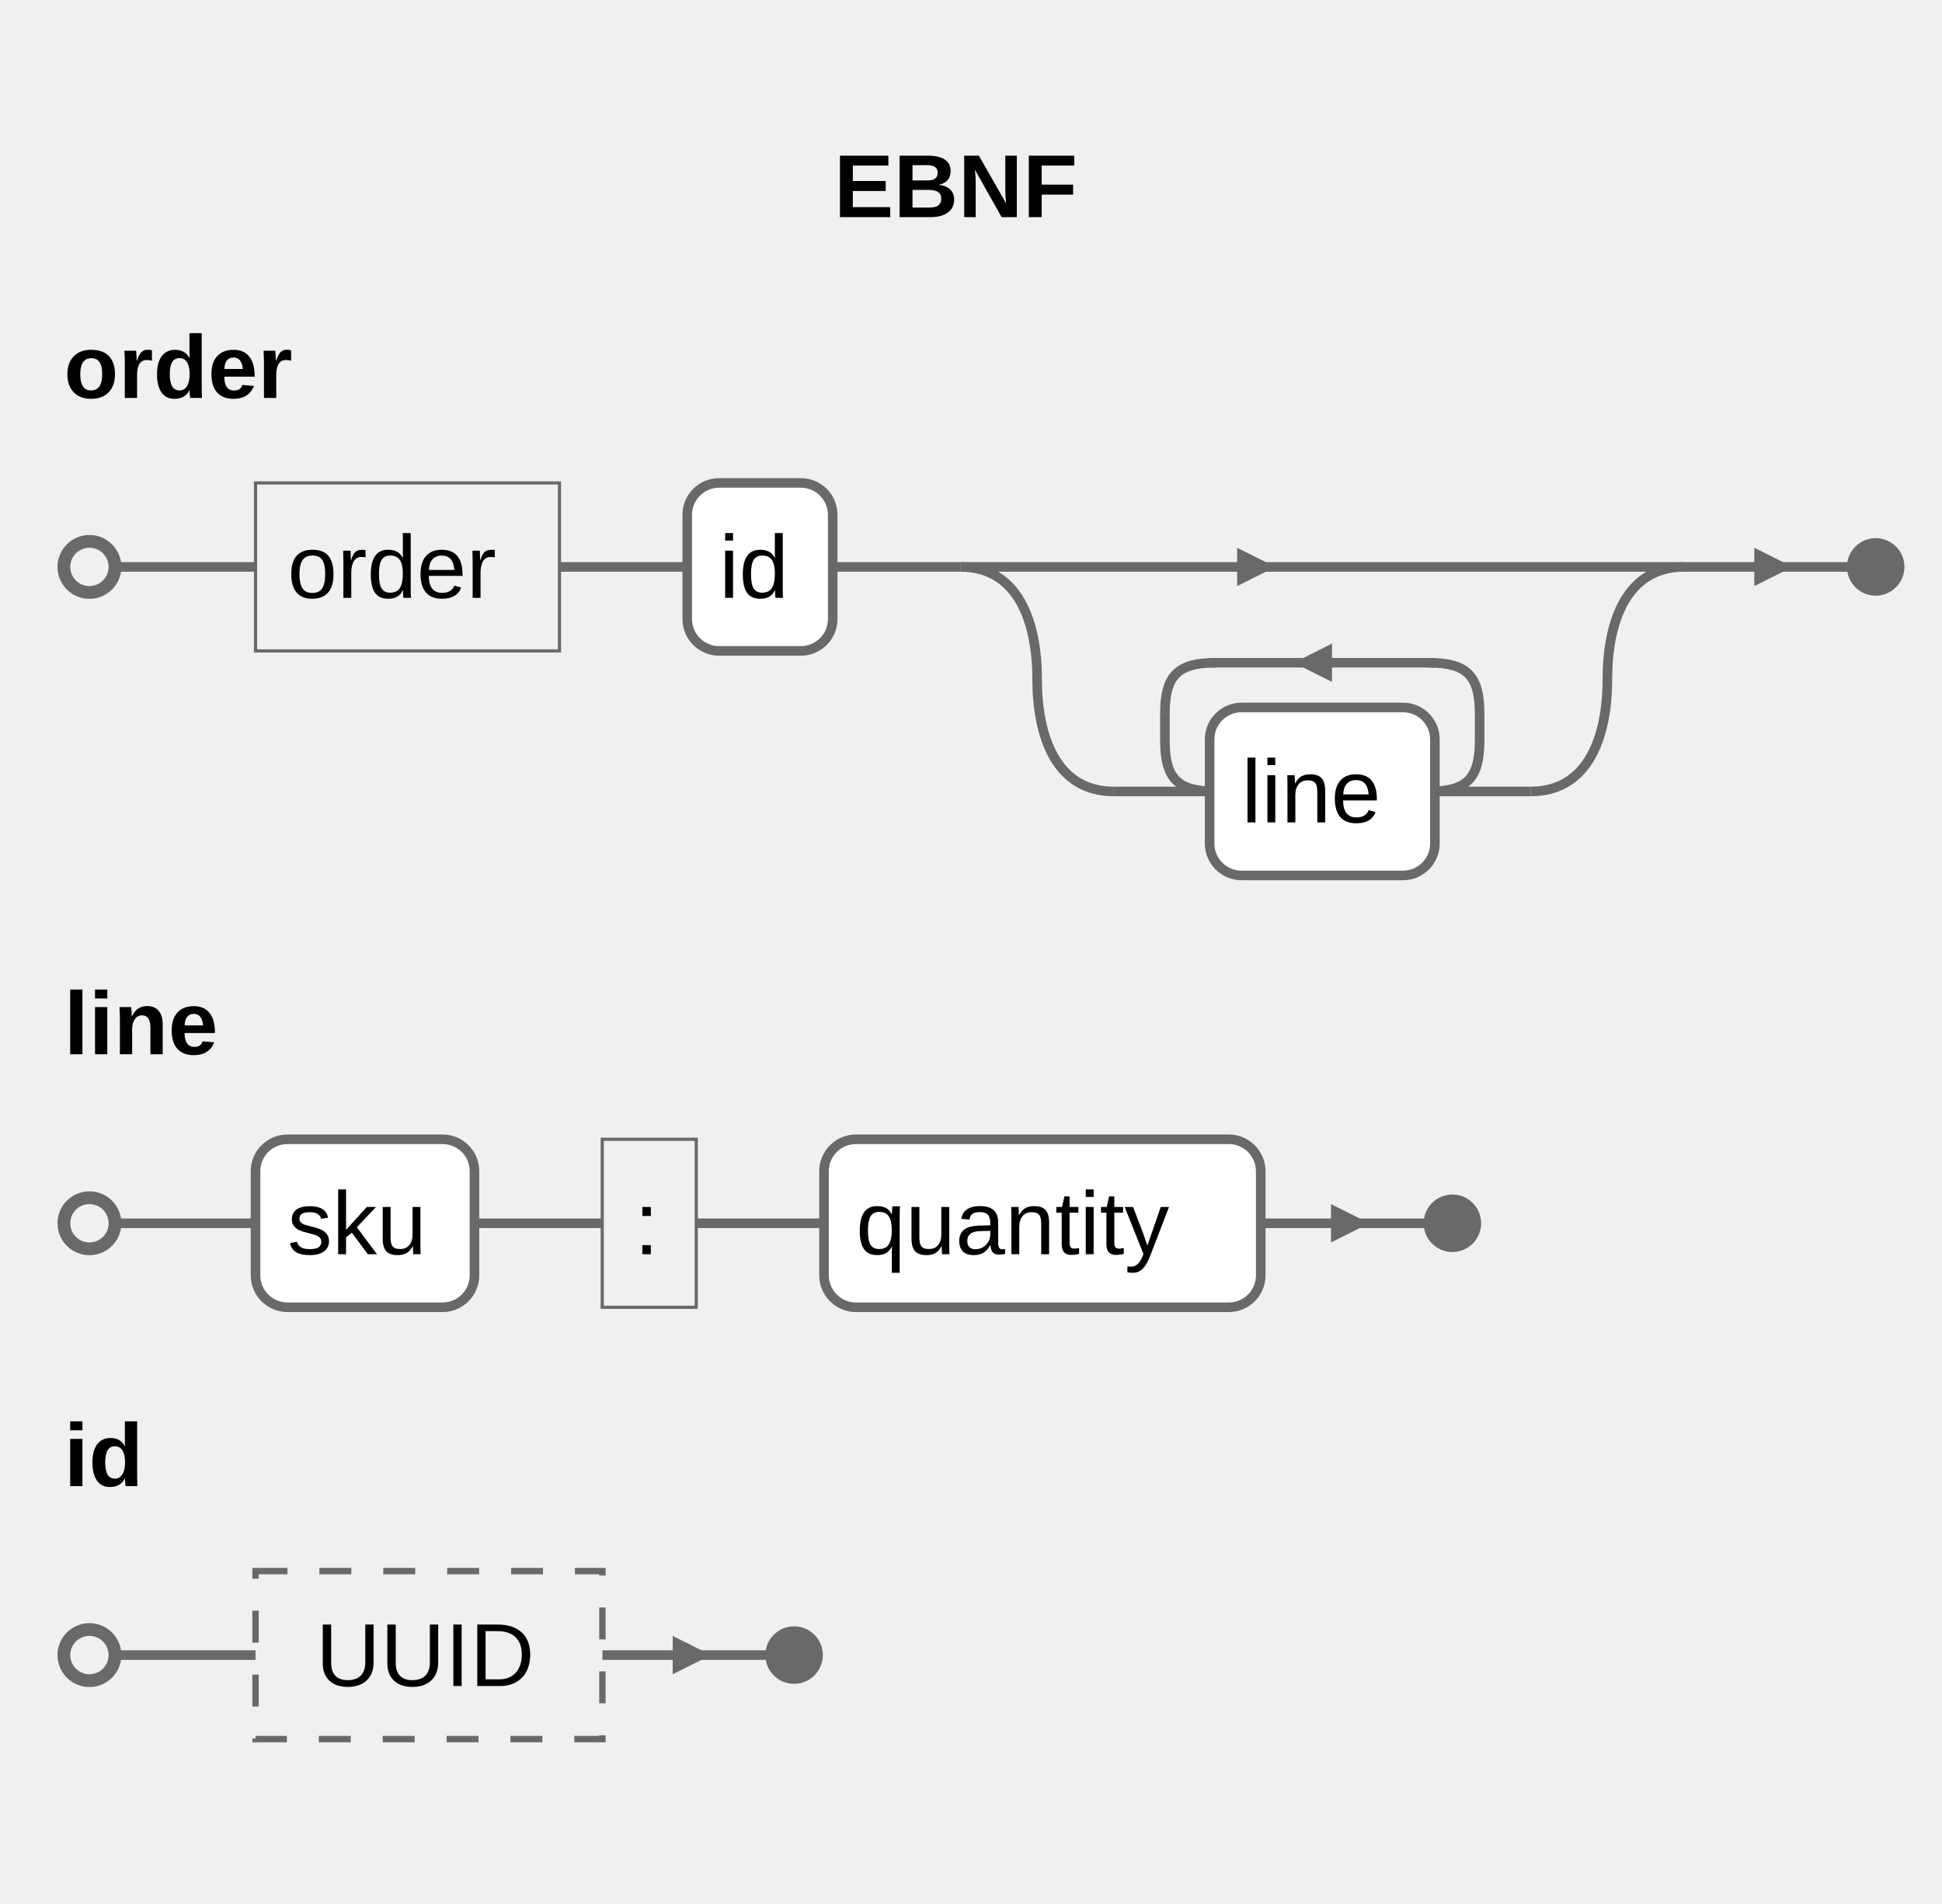
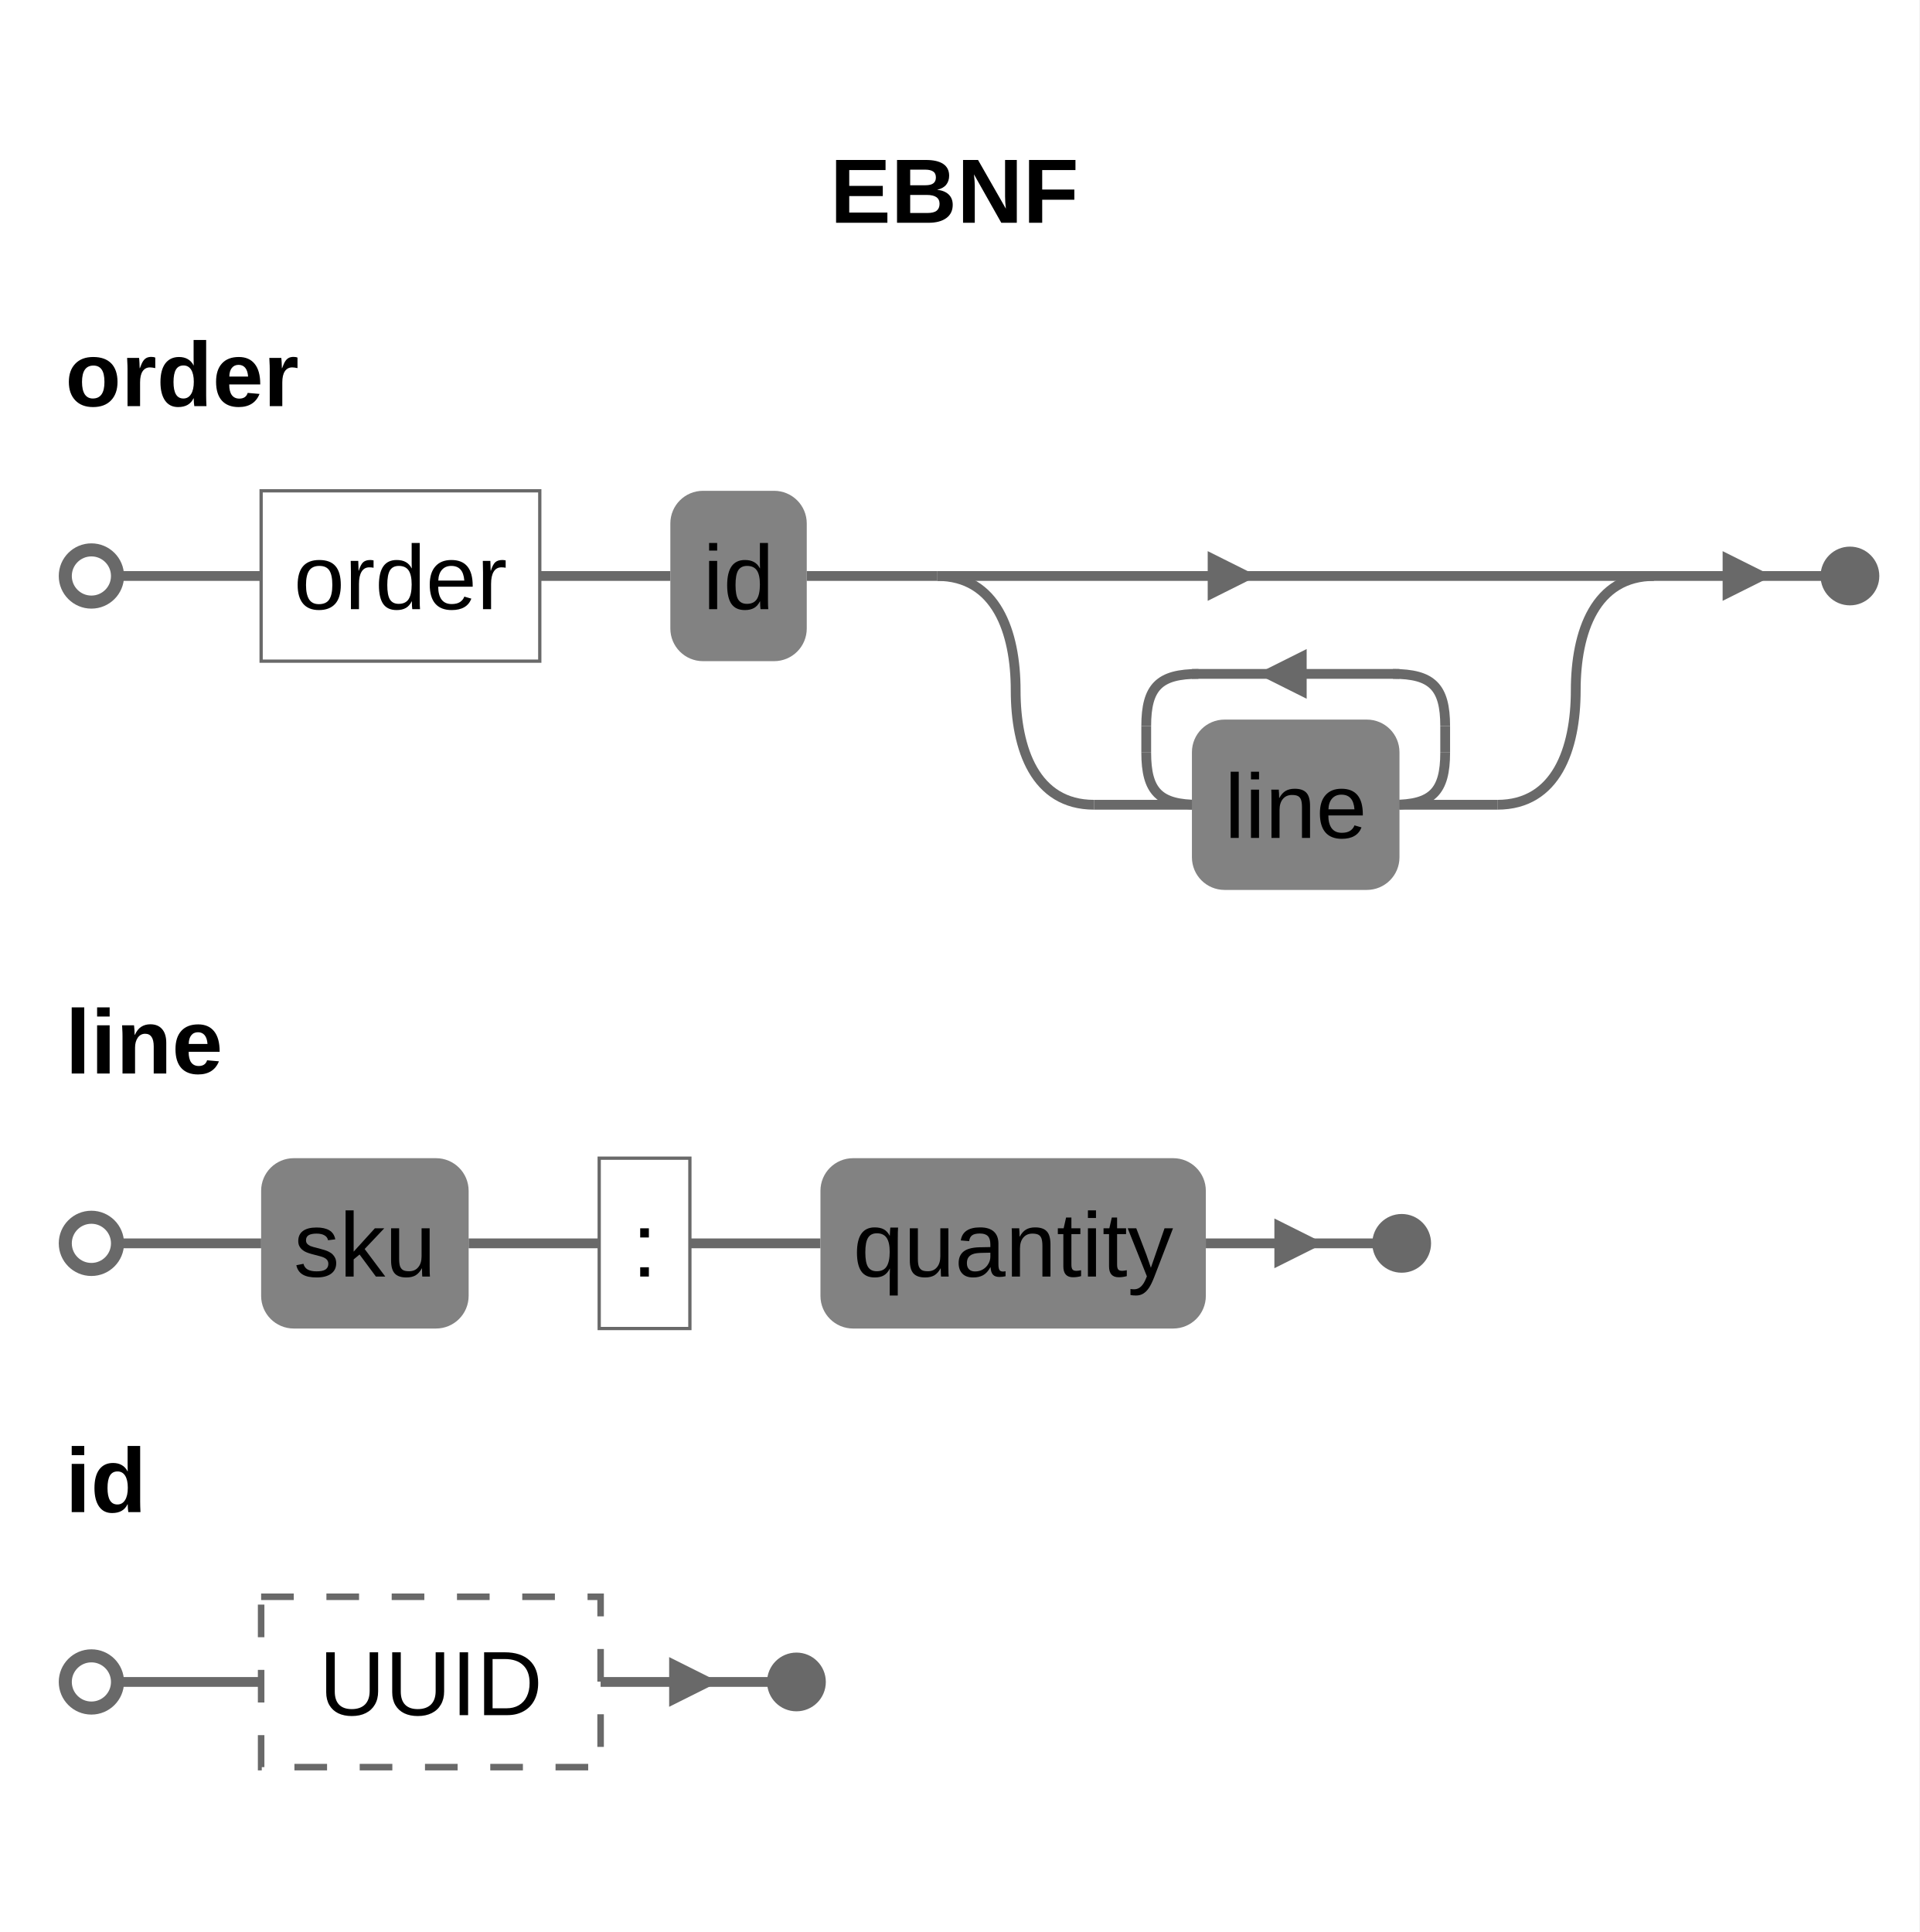
- <svg xmlns="http://www.w3.org/2000/svg" contentStyleType="text/css" data-diagram-type="EBNF" height="298px" preserveAspectRatio="none" style="width:304px;height:298px;background:#FFFFFF;" version="1.1" viewBox="0 0 304 298" width="304px" zoomAndPan="magnify" data-colorset="colorset1">
+ <svg xmlns="http://www.w3.org/2000/svg" contentStyleType="text/css" data-diagram-type="EBNF" height="296px" preserveAspectRatio="none" style="width:294px;height:296px;background:#ffffff !important;" version="1.1" viewBox="0 0 294 296" width="294px" zoomAndPan="magnify" data-native-style="scoped-solid-v2" data-source-style="bundled" data-arrow-contrast="native-resting-3to1" data-colorset="colorset1">
  <defs />
  <g>
-     <g class="title" data-source-line="200">
-       <text fill="#000000" font-family="Arial" font-size="14" font-weight="700" lengthAdjust="spacing" textLength="41.515" x="130.552" y="33.995">EBNF</text>
+     <rect fill="#ffffff" height="296" style="fill:#ffffff !important;stroke:none !important;stroke-width:0 !important;" width="294" x="0" y="0" data-style-role="canvas" />
+     <g class="title" data-source-line="565">
+       <text fill="#000000" font-family="Arial" font-size="14" font-weight="700" lengthAdjust="spacing" textLength="38.11" x="127.131" y="34.132" data-style-role="contrast-label">EBNF</text>
    </g>
-     <text fill="#000000" font-family="Arial" font-size="14" font-weight="700" lengthAdjust="spacing" textLength="42.943" x="10" y="62.292">order</text>
-     <line style="stroke:#696969;stroke-width:1.5;" x1="40" x2="40" y1="88.742" y2="88.742" />
-     <rect fill="none" height="26.297" style="stroke:#696969;stroke-width:0.5;" width="47.577" x="40" y="75.594" />
-     <text fill="#000000" font-family="Arial" font-size="14" lengthAdjust="spacing" textLength="37.577" x="45" y="93.589">order</text>
-     <line style="stroke:#696969;stroke-width:1.5;" x1="87.577" x2="107.577" y1="88.742" y2="88.742" />
-     <rect fill="#FFFFFF" height="26.297" rx="5" ry="5" style="stroke:#696969;stroke-width:1.5;" width="22.776" x="107.577" y="75.594" />
-     <text fill="#000000" font-family="Arial" font-size="14" lengthAdjust="spacing" textLength="12.776" x="112.577" y="93.589">id</text>
-     <line style="stroke:#696969;stroke-width:1.5;" x1="130.353" x2="150.353" y1="88.742" y2="88.742" />
-     <line style="stroke:#696969;stroke-width:1.5;" x1="150.353" x2="263.619" y1="88.742" y2="88.742" />
-     <path d="M193.66,88.742 L193.66,85.742 L199.66,88.742 L193.66,91.742 L193.66,88.742" fill="#696969" />
-     <path d="M150.353,88.742 C159.353,88.742 162.353,97.316 162.353,106.316 C162.353,115.316 165.353,123.891 174.353,123.891" fill="none" style="stroke:#696969;stroke-width:1.5;" />
-     <path d="M239.619,123.891 C248.619,123.891 251.619,115.316 251.619,106.316 C251.619,97.316 254.619,88.742 263.619,88.742" fill="none" style="stroke:#696969;stroke-width:1.5;" />
-     <path d="M182.353,115.891 C182.353,121.891 184.353,123.891 190.353,123.891" fill="none" style="stroke:#696969;stroke-width:1.5;" />
-     <line style="stroke:#696969;stroke-width:1.5;" x1="182.353" x2="182.353" y1="111.742" y2="115.891" />
-     <path d="M182.353,111.742 C182.353,105.742 184.353,103.742 190.353,103.742" fill="none" style="stroke:#696969;stroke-width:1.5;" />
-     <line style="stroke:#696969;stroke-width:1.5;" x1="189.353" x2="224.619" y1="103.742" y2="103.742" />
-     <path d="M208.513,103.742 L208.513,100.742 L202.513,103.742 L208.513,106.742 L208.513,103.742" fill="#696969" />
-     <path d="M231.619,115.891 C231.619,121.891 229.619,123.891 223.619,123.891" fill="none" style="stroke:#696969;stroke-width:1.5;" />
-     <line style="stroke:#696969;stroke-width:1.5;" x1="231.619" x2="231.619" y1="111.742" y2="115.891" />
-     <path d="M223.619,103.742 C229.619,103.742 231.619,105.742 231.619,111.742" fill="none" style="stroke:#696969;stroke-width:1.5;" />
-     <line style="stroke:#696969;stroke-width:1.5;" x1="174.353" x2="189.353" y1="123.891" y2="123.891" />
-     <line style="stroke:#696969;stroke-width:1.5;" x1="224.619" x2="239.619" y1="123.891" y2="123.891" />
-     <rect fill="#FFFFFF" height="26.297" rx="5" ry="5" style="stroke:#696969;stroke-width:1.5;" width="35.266" x="189.353" y="110.742" />
-     <text fill="#000000" font-family="Arial" font-size="14" lengthAdjust="spacing" textLength="25.266" x="194.353" y="128.737">line</text>
-     <ellipse cx="14" cy="88.742" fill="none" rx="4" ry="4" style="stroke:#696969;stroke-width:2;" />
-     <ellipse cx="293.619" cy="88.742" fill="#696969" rx="4" ry="4" style="stroke:#696969;stroke-width:1;" />
-     <line style="stroke:#696969;stroke-width:1.5;" x1="18" x2="40" y1="88.742" y2="88.742" />
-     <line style="stroke:#696969;stroke-width:1.5;" x1="263.619" x2="289.619" y1="88.742" y2="88.742" />
-     <path d="M274.619,88.742 L274.619,85.742 L280.619,88.742 L274.619,91.742 L274.619,88.742" fill="#696969" />
-     <text fill="#000000" font-family="Arial" font-size="14" font-weight="700" lengthAdjust="spacing" textLength="29.06" x="10" y="165.034">line</text>
-     <line style="stroke:#696969;stroke-width:1.5;" x1="40" x2="40" y1="191.484" y2="191.484" />
-     <rect fill="#FFFFFF" height="26.297" rx="5" ry="5" style="stroke:#696969;stroke-width:1.5;" width="34.274" x="40" y="178.336" />
-     <text fill="#000000" font-family="Arial" font-size="14" lengthAdjust="spacing" textLength="24.274" x="45" y="196.331">sku</text>
-     <line style="stroke:#696969;stroke-width:1.5;" x1="74.274" x2="94.274" y1="191.484" y2="191.484" />
-     <rect fill="none" height="26.297" style="stroke:#696969;stroke-width:0.5;" width="14.717" x="94.274" y="178.336" />
-     <text fill="#000000" font-family="Arial" font-size="14" lengthAdjust="spacing" textLength="4.717" x="99.274" y="196.331">:</text>
-     <line style="stroke:#696969;stroke-width:1.5;" x1="108.991" x2="128.991" y1="191.484" y2="191.484" />
-     <rect fill="#FFFFFF" height="26.297" rx="5" ry="5" style="stroke:#696969;stroke-width:1.5;" width="68.365" x="128.991" y="178.336" />
-     <text fill="#000000" font-family="Arial" font-size="14" lengthAdjust="spacing" textLength="58.365" x="133.991" y="196.331">quantity</text>
-     <ellipse cx="14" cy="191.484" fill="none" rx="4" ry="4" style="stroke:#696969;stroke-width:2;" />
-     <ellipse cx="227.356" cy="191.484" fill="#696969" rx="4" ry="4" style="stroke:#696969;stroke-width:1;" />
-     <line style="stroke:#696969;stroke-width:1.5;" x1="18" x2="40" y1="191.484" y2="191.484" />
-     <line style="stroke:#696969;stroke-width:1.5;" x1="197.356" x2="223.356" y1="191.484" y2="191.484" />
-     <path d="M208.356,191.484 L208.356,188.484 L214.356,191.484 L208.356,194.484 L208.356,191.484" fill="#696969" />
-     <text fill="#000000" font-family="Arial" font-size="14" font-weight="700" lengthAdjust="spacing" textLength="14.82" x="10" y="232.628">id</text>
-     <rect fill="none" height="26.297" style="stroke:#696969;stroke-width:1;stroke-dasharray:5,5;" width="54.304" x="40" y="245.93" />
-     <text fill="#000000" font-family="Arial" font-size="14" lengthAdjust="spacing" textLength="35.403" x="49.45" y="263.925">UUID</text>
-     <ellipse cx="14" cy="259.078" fill="none" rx="4" ry="4" style="stroke:#696969;stroke-width:2;" />
-     <ellipse cx="124.304" cy="259.078" fill="#696969" rx="4" ry="4" style="stroke:#696969;stroke-width:1;" />
-     <line style="stroke:#696969;stroke-width:1.5;" x1="18" x2="40" y1="259.078" y2="259.078" />
-     <line style="stroke:#696969;stroke-width:1.5;" x1="94.304" x2="120.304" y1="259.078" y2="259.078" />
-     <path d="M105.304,259.078 L105.304,256.078 L111.304,259.078 L105.304,262.078 L105.304,259.078" fill="#696969" />
+     <text fill="#000000" font-family="Arial" font-size="14" font-weight="700" lengthAdjust="spacing" textLength="35.786" x="10" y="62.23" data-style-role="contrast-label">order</text>
+     <line style="stroke-width:1.5;stroke:#696969 !important;stroke-opacity:1 !important;" x1="40" x2="40" y1="88.247" y2="88.247" data-arrow-id="-arrow-0" />
+     <rect fill="none" height="26.099" style="stroke:#696969;stroke-width:0.5;" width="42.683" x="40" y="75.197" />
+     <text fill="#000000" font-family="Arial" font-size="14" lengthAdjust="spacing" textLength="32.683" x="45" y="93.329" data-style-role="contrast-label">order</text>
+     <line style="stroke-width:1.5;stroke:#696969 !important;stroke-opacity:1 !important;" x1="82.683" x2="102.683" y1="88.247" y2="88.247" data-arrow-id="-arrow-1" />
+     <rect fill="#828282" height="26.099" rx="5" ry="5" style="stroke:none !important;stroke-width:0 !important;" width="20.896" x="102.683" y="75.197" data-style-role="solid-body" />
+     <text fill="#000000" font-family="Arial" font-size="14" lengthAdjust="spacing" textLength="10.896" x="107.683" y="93.329" data-style-role="contrast-label">id</text>
+     <line style="stroke-width:1.5;stroke:#696969 !important;stroke-opacity:1 !important;" x1="123.579" x2="143.579" y1="88.247" y2="88.247" data-arrow-id="-arrow-2" />
+     <line style="stroke-width:1.5;stroke:#696969 !important;stroke-opacity:1 !important;" x1="143.579" x2="253.372" y1="88.247" y2="88.247" data-arrow-id="-arrow-3" />
+     <path d="M185.496,88.247 L185.496,85.247 L191.496,88.247 L185.496,91.247 L185.496,88.247" fill="#696969" style="stroke:#696969 !important;stroke-opacity:1 !important;fill:#696969 !important;" data-arrow-id="-arrow-4" />
+     <path d="M143.579,88.247 C152.579,88.247 155.579,96.771 155.579,105.771 C155.579,114.771 158.579,123.296 167.579,123.296" fill="none" style="stroke-width:1.5;stroke:#696969 !important;stroke-opacity:1 !important;" data-arrow-id="-arrow-5" />
+     <path d="M229.372,123.296 C238.372,123.296 241.372,114.771 241.372,105.771 C241.372,96.771 244.372,88.247 253.372,88.247" fill="none" style="stroke-width:1.5;stroke:#696969 !important;stroke-opacity:1 !important;" data-arrow-id="-arrow-6" />
+     <path d="M175.579,115.296 C175.579,121.296 177.579,123.296 183.579,123.296" fill="none" style="stroke-width:1.5;stroke:#696969 !important;stroke-opacity:1 !important;" data-arrow-id="-arrow-7" />
+     <line style="stroke-width:1.5;stroke:#696969 !important;stroke-opacity:1 !important;" x1="175.579" x2="175.579" y1="111.247" y2="115.296" data-arrow-id="-arrow-8" />
+     <path d="M175.579,111.247 C175.579,105.247 177.579,103.247 183.579,103.247" fill="none" style="stroke-width:1.5;stroke:#696969 !important;stroke-opacity:1 !important;" data-arrow-id="-arrow-9" />
+     <line style="stroke-width:1.5;stroke:#696969 !important;stroke-opacity:1 !important;" x1="182.579" x2="214.372" y1="103.247" y2="103.247" data-arrow-id="-arrow-10" />
+     <path d="M199.655,103.247 L199.655,100.247 L193.655,103.247 L199.655,106.247 L199.655,103.247" fill="#696969" style="stroke:#696969 !important;stroke-opacity:1 !important;fill:#696969 !important;" data-arrow-id="-arrow-11" />
+     <path d="M221.372,115.296 C221.372,121.296 219.372,123.296 213.372,123.296" fill="none" style="stroke-width:1.5;stroke:#696969 !important;stroke-opacity:1 !important;" data-arrow-id="-arrow-12" />
+     <line style="stroke-width:1.5;stroke:#696969 !important;stroke-opacity:1 !important;" x1="221.372" x2="221.372" y1="111.247" y2="115.296" data-arrow-id="-arrow-13" />
+     <path d="M213.372,103.247 C219.372,103.247 221.372,105.247 221.372,111.247" fill="none" style="stroke-width:1.5;stroke:#696969 !important;stroke-opacity:1 !important;" data-arrow-id="-arrow-14" />
+     <line style="stroke-width:1.5;stroke:#696969 !important;stroke-opacity:1 !important;" x1="167.579" x2="182.579" y1="123.296" y2="123.296" data-arrow-id="-arrow-15" />
+     <line style="stroke-width:1.5;stroke:#696969 !important;stroke-opacity:1 !important;" x1="214.372" x2="229.372" y1="123.296" y2="123.296" data-arrow-id="-arrow-16" />
+     <rect fill="#828282" height="26.099" rx="5" ry="5" style="stroke:none !important;stroke-width:0 !important;" width="31.793" x="182.579" y="110.247" data-style-role="solid-body" />
+     <text fill="#000000" font-family="Arial" font-size="14" lengthAdjust="spacing" textLength="21.793" x="187.579" y="128.378" data-style-role="contrast-label">line</text>
+     <ellipse cx="14" cy="88.247" fill="none" rx="4" ry="4" style="stroke:#696969;stroke-width:2;" />
+     <ellipse cx="283.372" cy="88.247" fill="#696969" rx="4" ry="4" style="stroke:#696969;stroke-width:1;" />
+     <line style="stroke-width:1.5;stroke:#696969 !important;stroke-opacity:1 !important;" x1="18" x2="40" y1="88.247" y2="88.247" data-arrow-id="-arrow-17" />
+     <line style="stroke-width:1.5;stroke:#696969 !important;stroke-opacity:1 !important;" x1="253.372" x2="279.372" y1="88.247" y2="88.247" data-arrow-id="-arrow-18" />
+     <path d="M264.372,88.247 L264.372,85.247 L270.372,88.247 L264.372,91.247 L264.372,88.247" fill="#696969" style="stroke:#696969 !important;stroke-opacity:1 !important;fill:#696969 !important;" data-arrow-id="-arrow-19" />
+     <text fill="#000000" font-family="Arial" font-size="14" font-weight="700" lengthAdjust="spacing" textLength="24.117" x="10" y="164.477" data-style-role="contrast-label">line</text>
+     <line style="stroke-width:1.5;stroke:#696969 !important;stroke-opacity:1 !important;" x1="40" x2="40" y1="190.493" y2="190.493" data-arrow-id="-arrow-20" />
+     <rect fill="#828282" height="26.099" rx="5" ry="5" style="stroke:none !important;stroke-width:0 !important;" width="31.786" x="40" y="177.444" data-style-role="solid-body" />
+     <text fill="#000000" font-family="Arial" font-size="14" lengthAdjust="spacing" textLength="21.786" x="45" y="195.576" data-style-role="contrast-label">sku</text>
+     <line style="stroke-width:1.5;stroke:#696969 !important;stroke-opacity:1 !important;" x1="71.786" x2="91.786" y1="190.493" y2="190.493" data-arrow-id="-arrow-21" />
+     <rect fill="none" height="26.099" style="stroke:#696969;stroke-width:0.5;" width="13.89" x="91.786" y="177.444" />
+     <text fill="#000000" font-family="Arial" font-size="14" lengthAdjust="spacing" textLength="3.89" x="96.786" y="195.576" data-style-role="contrast-label">:</text>
+     <line style="stroke-width:1.5;stroke:#696969 !important;stroke-opacity:1 !important;" x1="105.676" x2="125.676" y1="190.493" y2="190.493" data-arrow-id="-arrow-22" />
+     <rect fill="#828282" height="26.099" rx="5" ry="5" style="stroke:none !important;stroke-width:0 !important;" width="59.034" x="125.676" y="177.444" data-style-role="solid-body" />
+     <text fill="#000000" font-family="Arial" font-size="14" lengthAdjust="spacing" textLength="49.034" x="130.676" y="195.576" data-style-role="contrast-label">quantity</text>
+     <ellipse cx="14" cy="190.493" fill="none" rx="4" ry="4" style="stroke:#696969;stroke-width:2;" />
+     <ellipse cx="214.71" cy="190.493" fill="#696969" rx="4" ry="4" style="stroke:#696969;stroke-width:1;" />
+     <line style="stroke-width:1.5;stroke:#696969 !important;stroke-opacity:1 !important;" x1="18" x2="40" y1="190.493" y2="190.493" data-arrow-id="-arrow-23" />
+     <line style="stroke-width:1.5;stroke:#696969 !important;stroke-opacity:1 !important;" x1="184.71" x2="210.71" y1="190.493" y2="190.493" data-arrow-id="-arrow-24" />
+     <path d="M195.71,190.493 L195.71,187.493 L201.71,190.493 L195.71,193.493 L195.71,190.493" fill="#696969" style="stroke:#696969 !important;stroke-opacity:1 !important;fill:#696969 !important;" data-arrow-id="-arrow-25" />
+     <text fill="#000000" font-family="Arial" font-size="14" font-weight="700" lengthAdjust="spacing" textLength="12.441" x="10" y="231.674" data-style-role="contrast-label">id</text>
+     <rect fill="none" height="26.099" style="stroke:#696969;stroke-width:1;stroke-dasharray:5,5;" width="52" x="40" y="244.641" />
+     <text fill="#000000" font-family="Arial" font-size="14" lengthAdjust="spacing" textLength="34.221" x="48.89" y="262.773" data-style-role="contrast-label">UUID</text>
+     <ellipse cx="14" cy="257.69" fill="none" rx="4" ry="4" style="stroke:#696969;stroke-width:2;" />
+     <ellipse cx="122" cy="257.69" fill="#696969" rx="4" ry="4" style="stroke:#696969;stroke-width:1;" />
+     <line style="stroke-width:1.5;stroke:#696969 !important;stroke-opacity:1 !important;" x1="18" x2="40" y1="257.69" y2="257.69" data-arrow-id="-arrow-26" />
+     <line style="stroke-width:1.5;stroke:#696969 !important;stroke-opacity:1 !important;" x1="92" x2="118" y1="257.69" y2="257.69" data-arrow-id="-arrow-27" />
+     <path d="M103,257.69 L103,254.69 L109,257.69 L103,260.69 L103,257.69" fill="#696969" style="stroke:#696969 !important;stroke-opacity:1 !important;fill:#696969 !important;" data-arrow-id="-arrow-28" />
  </g>
</svg>
